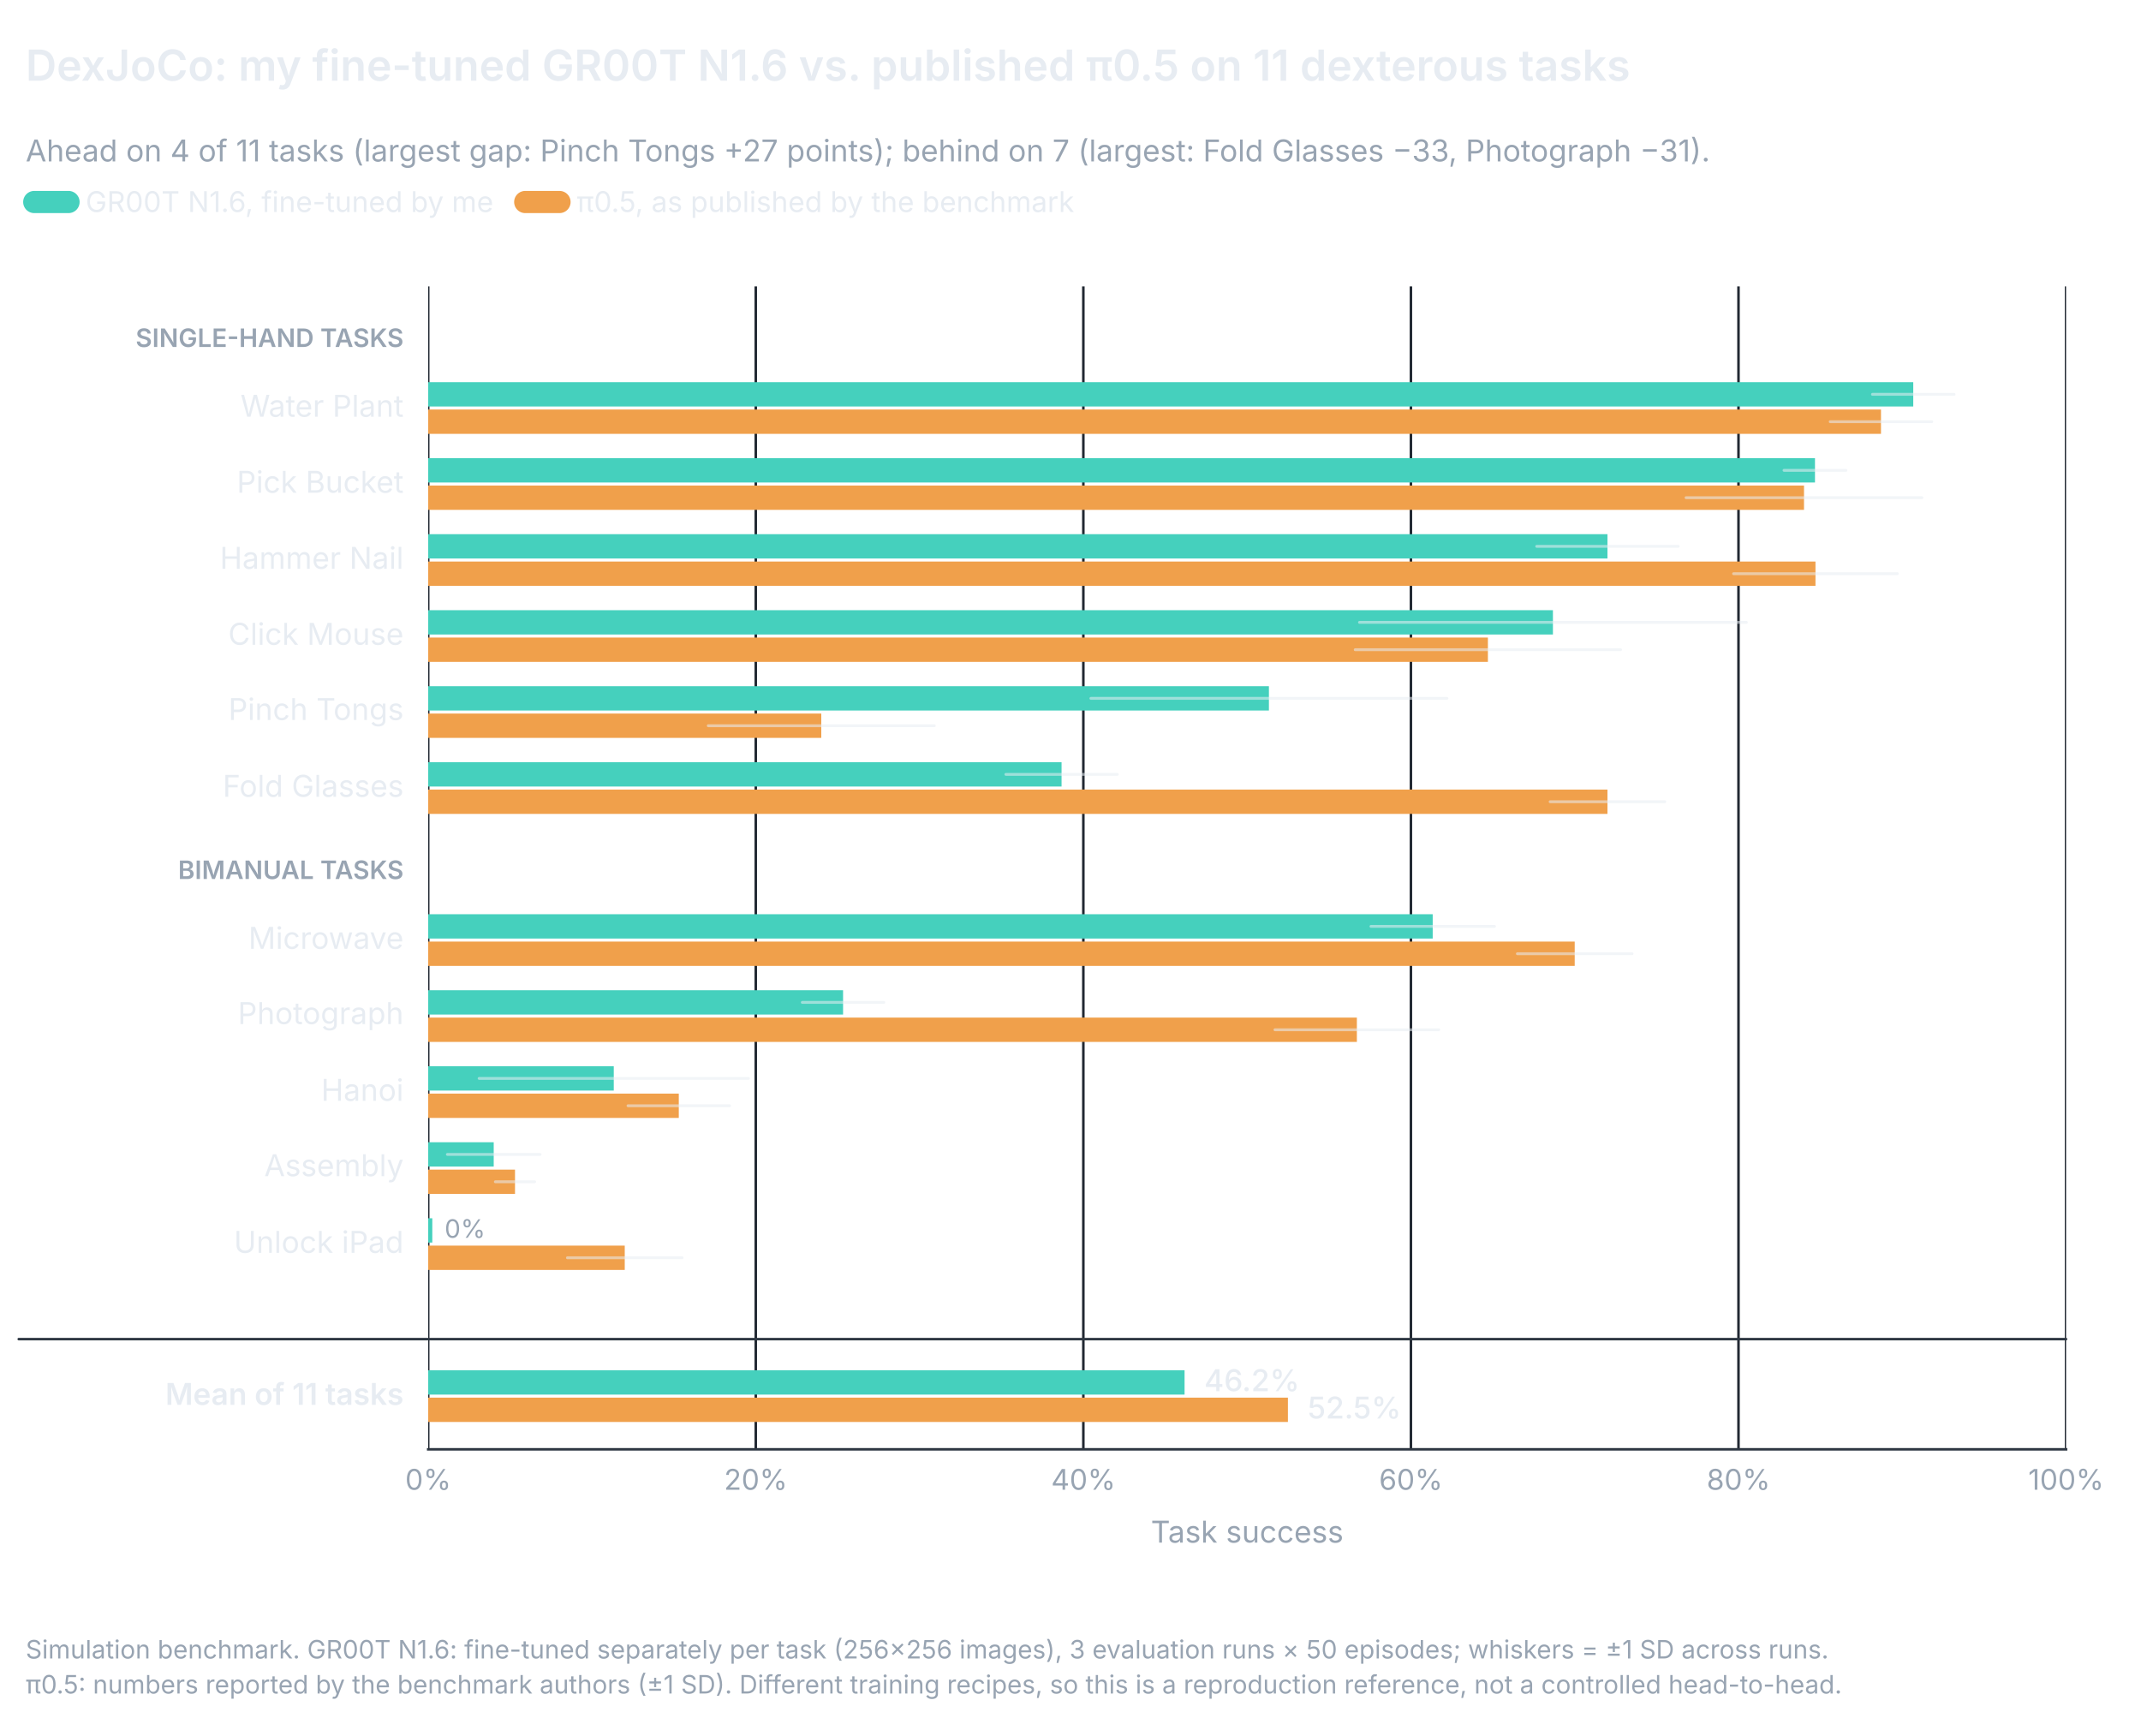
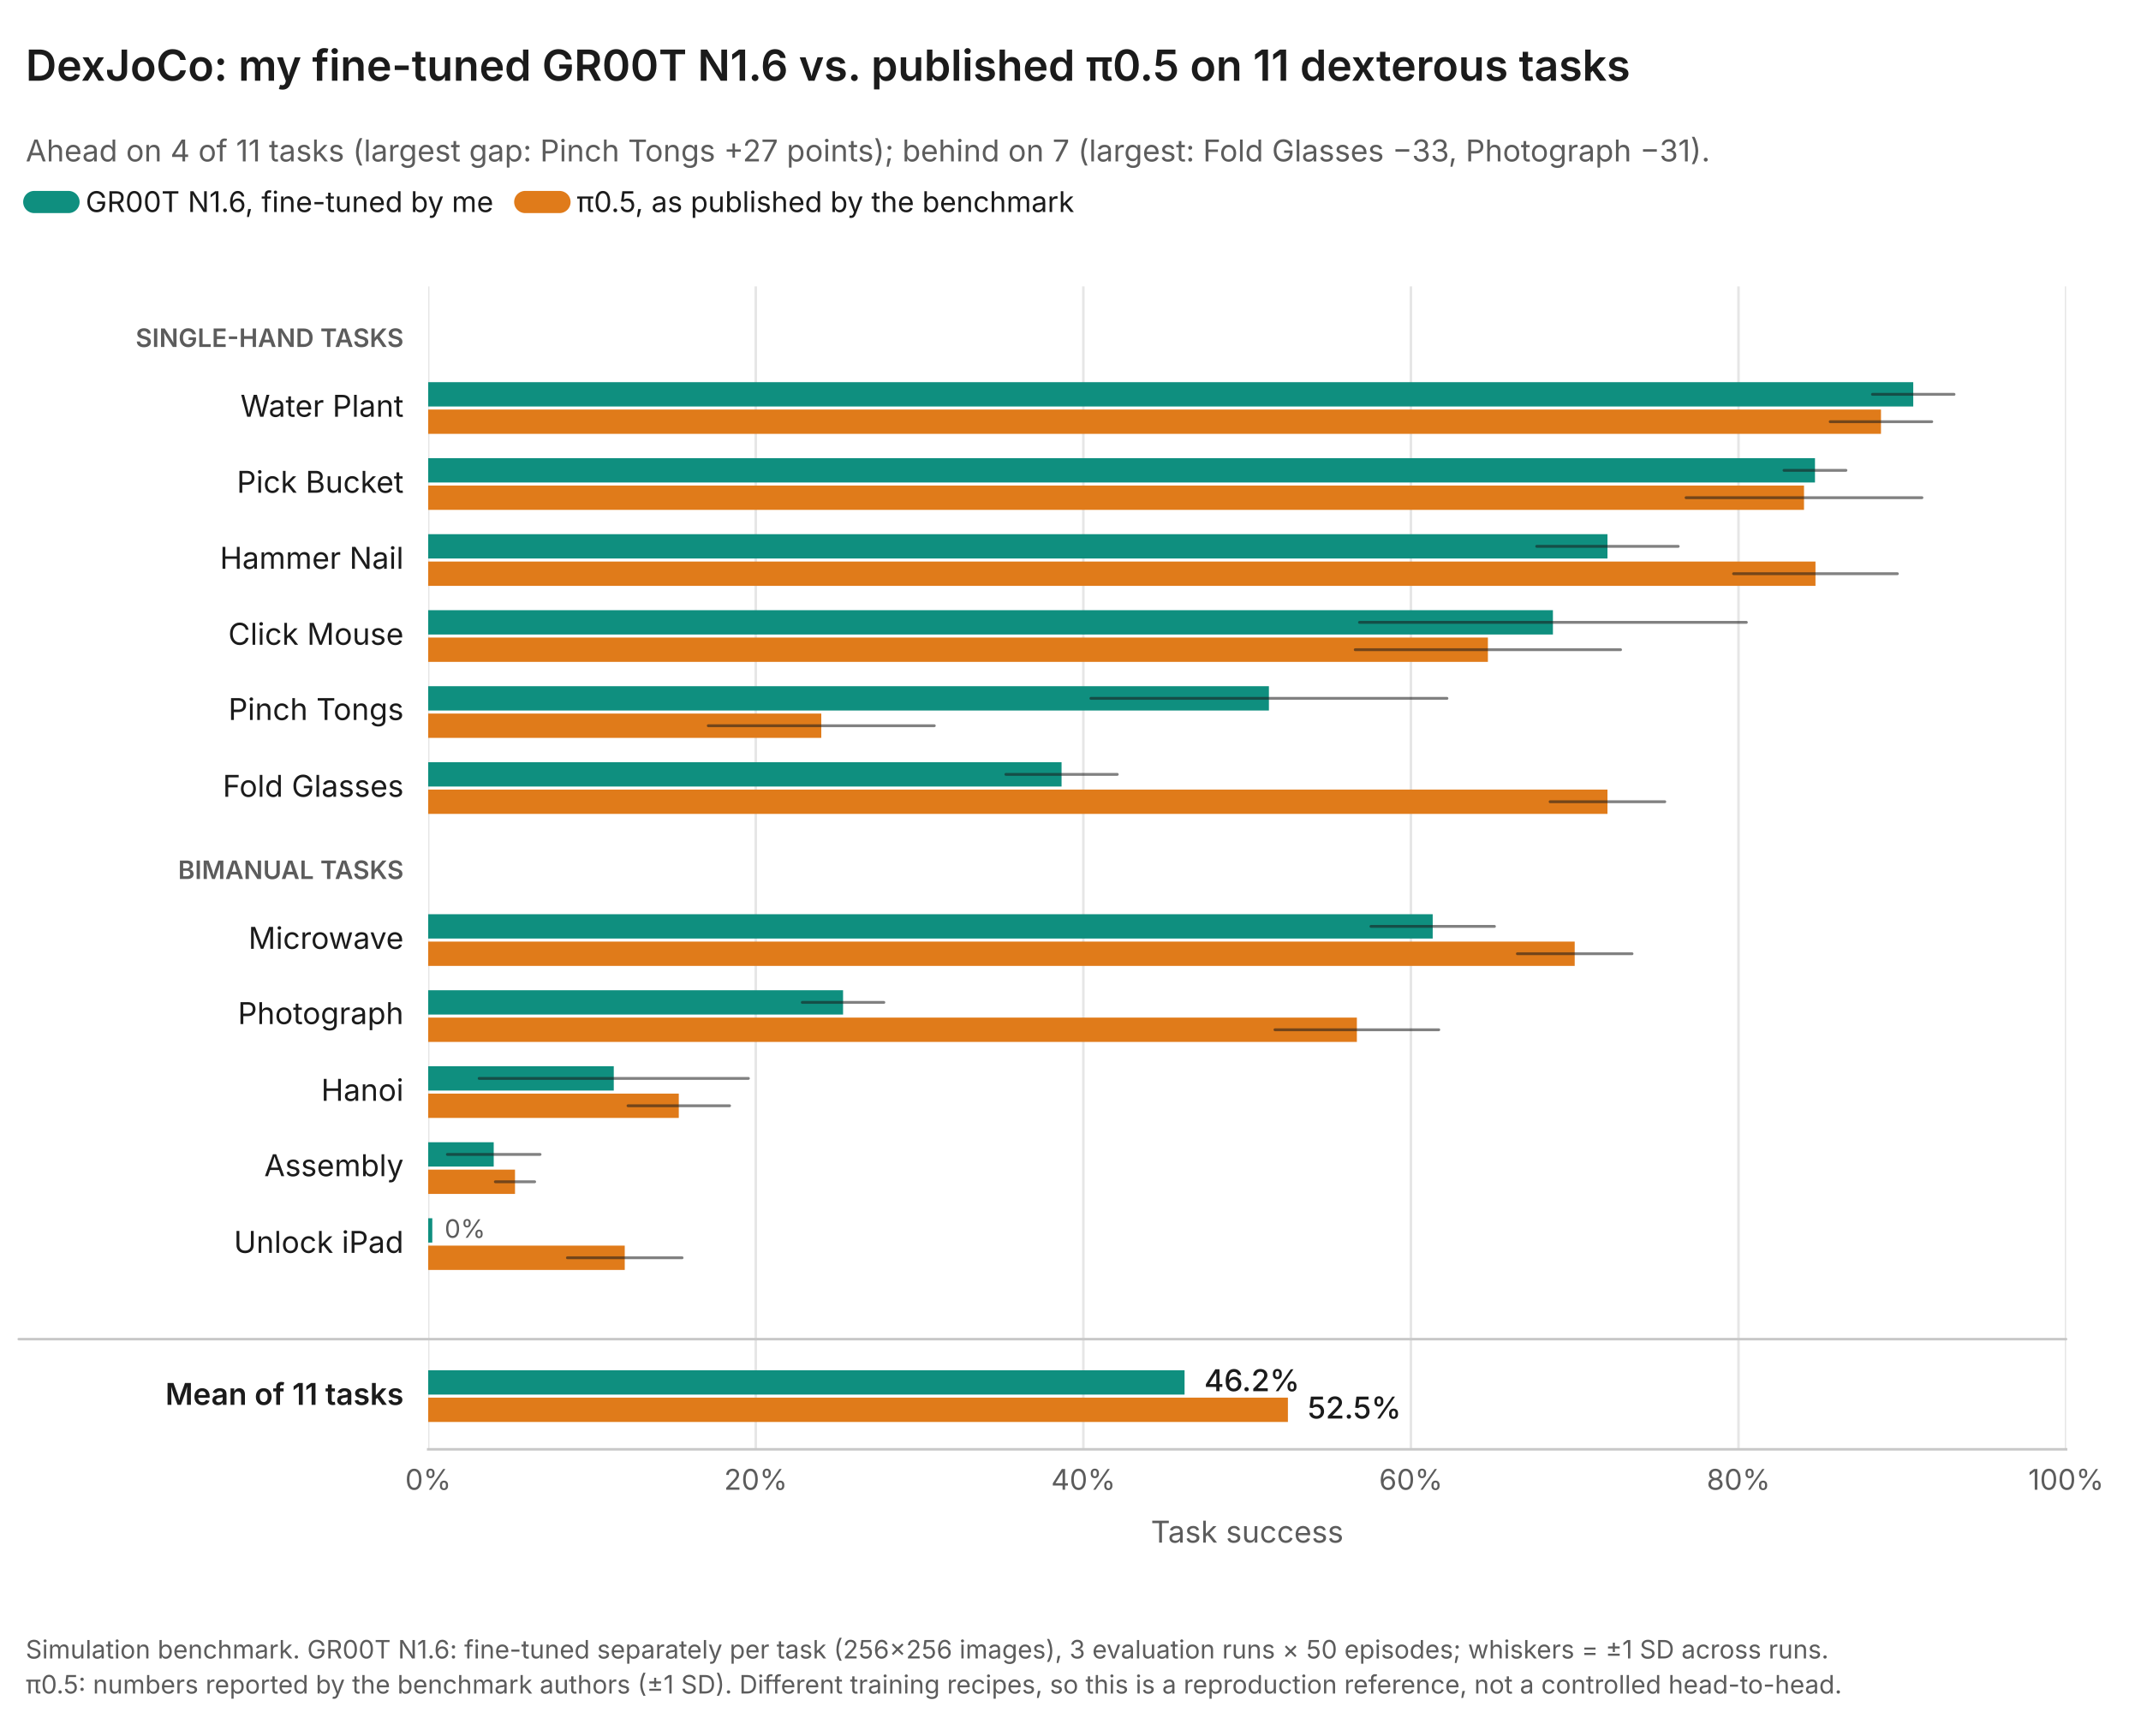
<svg xmlns="http://www.w3.org/2000/svg" width="675pt" height="547.2pt" viewBox="0 0 675 547.2" version="1.1">
  <defs>
    <style type="text/css">*{stroke-linejoin: round; stroke-linecap: butt}</style>
  </defs>
  <g id="figure_1">
    <g id="patch_1">
      <path d="M 0 547.2  L 675 547.2  L 675 0  L 0 0  L 0 547.2  z " style="fill: none" />
    </g>
    <g id="axes_1">
      <g id="patch_2">
        <path d="M 135 456.912  L 651.375 456.912  L 651.375 90.288  L 135 90.288  L 135 456.912  z " style="fill: none" />
      </g>
      <g id="matplotlib.axis_1">
        <g id="xtick_1">
          <g id="line2d_1">
-             <path d="M 135 456.912  L 135 90.288  " clip-path="url(#pf6ec0c2667)" style="fill: none; stroke: #212832; stroke-width: 0.8; stroke-linecap: round" />
+             <path d="M 135 456.912  L 135 90.288  " clip-path="url(#pf6ec0c2667)" style="fill: none; stroke: #e6e6e6; stroke-width: 0.8; stroke-linecap: round" />
          </g>
          <g id="line2d_2" />
          <g id="text_1">
-             <text style="font-size: 9px; font-family: Inter, 'Helvetica Neue', Helvetica, Arial, sans-serif; text-anchor: middle; fill: #98a4b2" x="135" y="469.662" transform="rotate(-0 135 469.662)">0%</text>
+             <text style="font-size: 9px; font-family: Inter, 'Helvetica Neue', Helvetica, Arial, sans-serif; text-anchor: middle; fill: #5c5c5c" x="135" y="469.662" transform="rotate(-0 135 469.662)">0%</text>
          </g>
        </g>
        <g id="xtick_2">
          <g id="line2d_3">
-             <path d="M 238.275 456.912  L 238.275 90.288  " clip-path="url(#pf6ec0c2667)" style="fill: none; stroke: #212832; stroke-width: 0.8; stroke-linecap: round" />
+             <path d="M 238.275 456.912  L 238.275 90.288  " clip-path="url(#pf6ec0c2667)" style="fill: none; stroke: #e6e6e6; stroke-width: 0.8; stroke-linecap: round" />
          </g>
          <g id="line2d_4" />
          <g id="text_2">
-             <text style="font-size: 9px; font-family: Inter, 'Helvetica Neue', Helvetica, Arial, sans-serif; text-anchor: middle; fill: #98a4b2" x="238.275" y="469.662" transform="rotate(-0 238.275 469.662)">20%</text>
+             <text style="font-size: 9px; font-family: Inter, 'Helvetica Neue', Helvetica, Arial, sans-serif; text-anchor: middle; fill: #5c5c5c" x="238.275" y="469.662" transform="rotate(-0 238.275 469.662)">20%</text>
          </g>
        </g>
        <g id="xtick_3">
          <g id="line2d_5">
-             <path d="M 341.55 456.912  L 341.55 90.288  " clip-path="url(#pf6ec0c2667)" style="fill: none; stroke: #212832; stroke-width: 0.8; stroke-linecap: round" />
+             <path d="M 341.55 456.912  L 341.55 90.288  " clip-path="url(#pf6ec0c2667)" style="fill: none; stroke: #e6e6e6; stroke-width: 0.8; stroke-linecap: round" />
          </g>
          <g id="line2d_6" />
          <g id="text_3">
-             <text style="font-size: 9px; font-family: Inter, 'Helvetica Neue', Helvetica, Arial, sans-serif; text-anchor: middle; fill: #98a4b2" x="341.55" y="469.662" transform="rotate(-0 341.55 469.662)">40%</text>
+             <text style="font-size: 9px; font-family: Inter, 'Helvetica Neue', Helvetica, Arial, sans-serif; text-anchor: middle; fill: #5c5c5c" x="341.55" y="469.662" transform="rotate(-0 341.55 469.662)">40%</text>
          </g>
        </g>
        <g id="xtick_4">
          <g id="line2d_7">
-             <path d="M 444.825 456.912  L 444.825 90.288  " clip-path="url(#pf6ec0c2667)" style="fill: none; stroke: #212832; stroke-width: 0.8; stroke-linecap: round" />
+             <path d="M 444.825 456.912  L 444.825 90.288  " clip-path="url(#pf6ec0c2667)" style="fill: none; stroke: #e6e6e6; stroke-width: 0.8; stroke-linecap: round" />
          </g>
          <g id="line2d_8" />
          <g id="text_4">
-             <text style="font-size: 9px; font-family: Inter, 'Helvetica Neue', Helvetica, Arial, sans-serif; text-anchor: middle; fill: #98a4b2" x="444.825" y="469.662" transform="rotate(-0 444.825 469.662)">60%</text>
+             <text style="font-size: 9px; font-family: Inter, 'Helvetica Neue', Helvetica, Arial, sans-serif; text-anchor: middle; fill: #5c5c5c" x="444.825" y="469.662" transform="rotate(-0 444.825 469.662)">60%</text>
          </g>
        </g>
        <g id="xtick_5">
          <g id="line2d_9">
-             <path d="M 548.1 456.912  L 548.1 90.288  " clip-path="url(#pf6ec0c2667)" style="fill: none; stroke: #212832; stroke-width: 0.8; stroke-linecap: round" />
+             <path d="M 548.1 456.912  L 548.1 90.288  " clip-path="url(#pf6ec0c2667)" style="fill: none; stroke: #e6e6e6; stroke-width: 0.8; stroke-linecap: round" />
          </g>
          <g id="line2d_10" />
          <g id="text_5">
-             <text style="font-size: 9px; font-family: Inter, 'Helvetica Neue', Helvetica, Arial, sans-serif; text-anchor: middle; fill: #98a4b2" x="548.1" y="469.662" transform="rotate(-0 548.1 469.662)">80%</text>
+             <text style="font-size: 9px; font-family: Inter, 'Helvetica Neue', Helvetica, Arial, sans-serif; text-anchor: middle; fill: #5c5c5c" x="548.1" y="469.662" transform="rotate(-0 548.1 469.662)">80%</text>
          </g>
        </g>
        <g id="xtick_6">
          <g id="line2d_11">
-             <path d="M 651.375 456.912  L 651.375 90.288  " clip-path="url(#pf6ec0c2667)" style="fill: none; stroke: #212832; stroke-width: 0.8; stroke-linecap: round" />
+             <path d="M 651.375 456.912  L 651.375 90.288  " clip-path="url(#pf6ec0c2667)" style="fill: none; stroke: #e6e6e6; stroke-width: 0.8; stroke-linecap: round" />
          </g>
          <g id="line2d_12" />
          <g id="text_6">
-             <text style="font-size: 9px; font-family: Inter, 'Helvetica Neue', Helvetica, Arial, sans-serif; text-anchor: middle; fill: #98a4b2" x="651.375" y="469.662" transform="rotate(-0 651.375 469.662)">100%</text>
+             <text style="font-size: 9px; font-family: Inter, 'Helvetica Neue', Helvetica, Arial, sans-serif; text-anchor: middle; fill: #5c5c5c" x="651.375" y="469.662" transform="rotate(-0 651.375 469.662)">100%</text>
          </g>
        </g>
        <g id="text_7">
-           <text style="font-size: 9.5px; font-family: Inter, 'Helvetica Neue', Helvetica, Arial, sans-serif; text-anchor: middle; fill: #98a4b2" x="393.188" y="486.316" transform="rotate(-0 393.1875 486.3163)">Task success</text>
+           <text style="font-size: 9.5px; font-family: Inter, 'Helvetica Neue', Helvetica, Arial, sans-serif; text-anchor: middle; fill: #5c5c5c" x="393.188" y="486.316" transform="rotate(-0 393.1875 486.3163)">Task success</text>
        </g>
      </g>
      <g id="matplotlib.axis_2" />
      <g id="line2d_13">
-         <path d="M 5.906 422.167  L 651.375 422.167  " style="fill: none; stroke: #2e3742; stroke-width: 0.8; stroke-linecap: round" />
+         <path d="M 5.906 422.167  L 651.375 422.167  " style="fill: none; stroke: #c8c8c8; stroke-width: 0.8; stroke-linecap: round" />
      </g>
      <g id="patch_3">
-         <path d="M 135 456.912  L 651.375 456.912  " style="fill: none; stroke: #2e3742; stroke-width: 0.8; stroke-linejoin: miter; stroke-linecap: square" />
+         <path d="M 135 456.912  L 651.375 456.912  " style="fill: none; stroke: #c8c8c8; stroke-width: 0.8; stroke-linejoin: miter; stroke-linecap: square" />
      </g>
      <g id="text_8">
-         <text style="font-weight: 600; font-size: 8px; font-family: Inter, 'Helvetica Neue', Helvetica, Arial, sans-serif; text-anchor: end; fill: #98a4b2" x="127.254" y="109.382" transform="rotate(-0 127.2544 109.382)">SINGLE-HAND TASKS</text>
+         <text style="font-weight: 600; font-size: 8px; font-family: Inter, 'Helvetica Neue', Helvetica, Arial, sans-serif; text-anchor: end; fill: #5c5c5c" x="127.254" y="109.382" transform="rotate(-0 127.2544 109.382)">SINGLE-HAND TASKS</text>
      </g>
      <g id="patch_4">
-         <path d="M 135 128.149  L 603.197 128.149  L 603.197 120.481  L 135 120.481  z " clip-path="url(#pf6ec0c2667)" style="fill: #45d0bd" />
+         <path d="M 135 128.149  L 603.197 128.149  L 603.197 120.481  L 135 120.481  z " clip-path="url(#pf6ec0c2667)" style="fill: #0f8f7f" />
      </g>
      <g id="patch_5">
-         <path d="M 135 136.775  L 593.025 136.775  L 593.025 129.107  L 135 129.107  z " clip-path="url(#pf6ec0c2667)" style="fill: #f0a04b" />
+         <path d="M 135 136.775  L 593.025 136.775  L 593.025 129.107  L 135 129.107  z " clip-path="url(#pf6ec0c2667)" style="fill: #e07b1a" />
      </g>
      <g id="text_9">
-         <text style="font-size: 9.5px; font-family: Inter, 'Helvetica Neue', Helvetica, Arial, sans-serif; text-anchor: end; fill: #e7ecf2" x="127.254" y="131.383" transform="rotate(-0 127.2544 131.3831)">Water Plant</text>
+         <text style="font-size: 9.5px; font-family: Inter, 'Helvetica Neue', Helvetica, Arial, sans-serif; text-anchor: end; fill: #1b1b1b" x="127.254" y="131.383" transform="rotate(-0 127.2544 131.3831)">Water Plant</text>
      </g>
      <g id="patch_6">
-         <path d="M 135 152.111  L 572.215 152.111  L 572.215 144.443  L 135 144.443  z " clip-path="url(#pf6ec0c2667)" style="fill: #45d0bd" />
+         <path d="M 135 152.111  L 572.215 152.111  L 572.215 144.443  L 135 144.443  z " clip-path="url(#pf6ec0c2667)" style="fill: #0f8f7f" />
      </g>
      <g id="patch_7">
-         <path d="M 135 160.737  L 568.755 160.737  L 568.755 153.069  L 135 153.069  z " clip-path="url(#pf6ec0c2667)" style="fill: #f0a04b" />
+         <path d="M 135 160.737  L 568.755 160.737  L 568.755 153.069  L 135 153.069  z " clip-path="url(#pf6ec0c2667)" style="fill: #e07b1a" />
      </g>
      <g id="text_10">
-         <text style="font-size: 9.5px; font-family: Inter, 'Helvetica Neue', Helvetica, Arial, sans-serif; text-anchor: end; fill: #e7ecf2" x="127.254" y="155.345" transform="rotate(-0 127.2544 155.3455)">Pick Bucket</text>
+         <text style="font-size: 9.5px; font-family: Inter, 'Helvetica Neue', Helvetica, Arial, sans-serif; text-anchor: end; fill: #1b1b1b" x="127.254" y="155.345" transform="rotate(-0 127.2544 155.3455)">Pick Bucket</text>
      </g>
      <g id="patch_8">
-         <path d="M 135 176.073  L 506.79 176.073  L 506.79 168.405  L 135 168.405  z " clip-path="url(#pf6ec0c2667)" style="fill: #45d0bd" />
+         <path d="M 135 176.073  L 506.79 176.073  L 506.79 168.405  L 135 168.405  z " clip-path="url(#pf6ec0c2667)" style="fill: #0f8f7f" />
      </g>
      <g id="patch_9">
-         <path d="M 135 184.7  L 572.37 184.7  L 572.37 177.032  L 135 177.032  z " clip-path="url(#pf6ec0c2667)" style="fill: #f0a04b" />
+         <path d="M 135 184.7  L 572.37 184.7  L 572.37 177.032  L 135 177.032  z " clip-path="url(#pf6ec0c2667)" style="fill: #e07b1a" />
      </g>
      <g id="text_11">
-         <text style="font-size: 9.5px; font-family: Inter, 'Helvetica Neue', Helvetica, Arial, sans-serif; text-anchor: end; fill: #e7ecf2" x="127.254" y="179.308" transform="rotate(-0 127.2544 179.3078)">Hammer Nail</text>
+         <text style="font-size: 9.5px; font-family: Inter, 'Helvetica Neue', Helvetica, Arial, sans-serif; text-anchor: end; fill: #1b1b1b" x="127.254" y="179.308" transform="rotate(-0 127.2544 179.3078)">Hammer Nail</text>
      </g>
      <g id="patch_10">
-         <path d="M 135 200.036  L 489.595 200.036  L 489.595 192.368  L 135 192.368  z " clip-path="url(#pf6ec0c2667)" style="fill: #45d0bd" />
+         <path d="M 135 200.036  L 489.595 200.036  L 489.595 192.368  L 135 192.368  z " clip-path="url(#pf6ec0c2667)" style="fill: #0f8f7f" />
      </g>
      <g id="patch_11">
-         <path d="M 135 208.662  L 469.095 208.662  L 469.095 200.994  L 135 200.994  z " clip-path="url(#pf6ec0c2667)" style="fill: #f0a04b" />
+         <path d="M 135 208.662  L 469.095 208.662  L 469.095 200.994  L 135 200.994  z " clip-path="url(#pf6ec0c2667)" style="fill: #e07b1a" />
      </g>
      <g id="text_12">
-         <text style="font-size: 9.5px; font-family: Inter, 'Helvetica Neue', Helvetica, Arial, sans-serif; text-anchor: end; fill: #e7ecf2" x="127.254" y="203.27" transform="rotate(-0 127.2544 203.2702)">Click Mouse</text>
+         <text style="font-size: 9.5px; font-family: Inter, 'Helvetica Neue', Helvetica, Arial, sans-serif; text-anchor: end; fill: #1b1b1b" x="127.254" y="203.27" transform="rotate(-0 127.2544 203.2702)">Click Mouse</text>
      </g>
      <g id="patch_12">
-         <path d="M 135 223.998  L 400.055 223.998  L 400.055 216.33  L 135 216.33  z " clip-path="url(#pf6ec0c2667)" style="fill: #45d0bd" />
+         <path d="M 135 223.998  L 400.055 223.998  L 400.055 216.33  L 135 216.33  z " clip-path="url(#pf6ec0c2667)" style="fill: #0f8f7f" />
      </g>
      <g id="patch_13">
-         <path d="M 135 232.624  L 258.93 232.624  L 258.93 224.956  L 135 224.956  z " clip-path="url(#pf6ec0c2667)" style="fill: #f0a04b" />
+         <path d="M 135 232.624  L 258.93 232.624  L 258.93 224.956  L 135 224.956  z " clip-path="url(#pf6ec0c2667)" style="fill: #e07b1a" />
      </g>
      <g id="text_13">
-         <text style="font-size: 9.5px; font-family: Inter, 'Helvetica Neue', Helvetica, Arial, sans-serif; text-anchor: end; fill: #e7ecf2" x="127.254" y="226.989" transform="rotate(-0 127.2544 226.9887)">Pinch Tongs</text>
+         <text style="font-size: 9.5px; font-family: Inter, 'Helvetica Neue', Helvetica, Arial, sans-serif; text-anchor: end; fill: #1b1b1b" x="127.254" y="226.989" transform="rotate(-0 127.2544 226.9887)">Pinch Tongs</text>
      </g>
      <g id="patch_14">
-         <path d="M 135 247.96  L 334.682 247.96  L 334.682 240.292  L 135 240.292  z " clip-path="url(#pf6ec0c2667)" style="fill: #45d0bd" />
+         <path d="M 135 247.96  L 334.682 247.96  L 334.682 240.292  L 135 240.292  z " clip-path="url(#pf6ec0c2667)" style="fill: #0f8f7f" />
      </g>
      <g id="patch_15">
-         <path d="M 135 256.587  L 506.79 256.587  L 506.79 248.919  L 135 248.919  z " clip-path="url(#pf6ec0c2667)" style="fill: #f0a04b" />
+         <path d="M 135 256.587  L 506.79 256.587  L 506.79 248.919  L 135 248.919  z " clip-path="url(#pf6ec0c2667)" style="fill: #e07b1a" />
      </g>
      <g id="text_14">
-         <text style="font-size: 9.5px; font-family: Inter, 'Helvetica Neue', Helvetica, Arial, sans-serif; text-anchor: end; fill: #e7ecf2" x="127.254" y="251.195" transform="rotate(-0 127.2544 251.1949)">Fold Glasses</text>
+         <text style="font-size: 9.5px; font-family: Inter, 'Helvetica Neue', Helvetica, Arial, sans-serif; text-anchor: end; fill: #1b1b1b" x="127.254" y="251.195" transform="rotate(-0 127.2544 251.1949)">Fold Glasses</text>
      </g>
      <g id="text_15">
-         <text style="font-weight: 600; font-size: 8px; font-family: Inter, 'Helvetica Neue', Helvetica, Arial, sans-serif; text-anchor: end; fill: #98a4b2" x="127.254" y="277.118" transform="rotate(-0 127.2544 277.1184)">BIMANUAL TASKS</text>
+         <text style="font-weight: 600; font-size: 8px; font-family: Inter, 'Helvetica Neue', Helvetica, Arial, sans-serif; text-anchor: end; fill: #5c5c5c" x="127.254" y="277.118" transform="rotate(-0 127.2544 277.1184)">BIMANUAL TASKS</text>
      </g>
      <g id="patch_16">
-         <path d="M 135 295.885  L 451.693 295.885  L 451.693 288.217  L 135 288.217  z " clip-path="url(#pf6ec0c2667)" style="fill: #45d0bd" />
+         <path d="M 135 295.885  L 451.693 295.885  L 451.693 288.217  L 135 288.217  z " clip-path="url(#pf6ec0c2667)" style="fill: #0f8f7f" />
      </g>
      <g id="patch_17">
-         <path d="M 135 304.511  L 496.462 304.511  L 496.462 296.843  L 135 296.843  z " clip-path="url(#pf6ec0c2667)" style="fill: #f0a04b" />
+         <path d="M 135 304.511  L 496.462 304.511  L 496.462 296.843  L 135 296.843  z " clip-path="url(#pf6ec0c2667)" style="fill: #e07b1a" />
      </g>
      <g id="text_16">
-         <text style="font-size: 9.5px; font-family: Inter, 'Helvetica Neue', Helvetica, Arial, sans-serif; text-anchor: end; fill: #e7ecf2" x="127.254" y="299.12" transform="rotate(-0 127.2544 299.1196)">Microwave</text>
+         <text style="font-size: 9.5px; font-family: Inter, 'Helvetica Neue', Helvetica, Arial, sans-serif; text-anchor: end; fill: #1b1b1b" x="127.254" y="299.12" transform="rotate(-0 127.2544 299.1196)">Microwave</text>
      </g>
      <g id="patch_18">
-         <path d="M 135 319.847  L 265.798 319.847  L 265.798 312.179  L 135 312.179  z " clip-path="url(#pf6ec0c2667)" style="fill: #45d0bd" />
+         <path d="M 135 319.847  L 265.798 319.847  L 265.798 312.179  L 135 312.179  z " clip-path="url(#pf6ec0c2667)" style="fill: #0f8f7f" />
      </g>
      <g id="patch_19">
-         <path d="M 135 328.474  L 427.785 328.474  L 427.785 320.806  L 135 320.806  z " clip-path="url(#pf6ec0c2667)" style="fill: #f0a04b" />
+         <path d="M 135 328.474  L 427.785 328.474  L 427.785 320.806  L 135 320.806  z " clip-path="url(#pf6ec0c2667)" style="fill: #e07b1a" />
      </g>
      <g id="text_17">
-         <text style="font-size: 9.5px; font-family: Inter, 'Helvetica Neue', Helvetica, Arial, sans-serif; text-anchor: end; fill: #e7ecf2" x="127.254" y="322.838" transform="rotate(-0 127.2544 322.8382)">Photograph</text>
+         <text style="font-size: 9.5px; font-family: Inter, 'Helvetica Neue', Helvetica, Arial, sans-serif; text-anchor: end; fill: #1b1b1b" x="127.254" y="322.838" transform="rotate(-0 127.2544 322.8382)">Photograph</text>
      </g>
      <g id="patch_20">
-         <path d="M 135 343.81  L 193.505 343.81  L 193.505 336.142  L 135 336.142  z " clip-path="url(#pf6ec0c2667)" style="fill: #45d0bd" />
+         <path d="M 135 343.81  L 193.505 343.81  L 193.505 336.142  L 135 336.142  z " clip-path="url(#pf6ec0c2667)" style="fill: #0f8f7f" />
      </g>
      <g id="patch_21">
-         <path d="M 135 352.436  L 214.005 352.436  L 214.005 344.768  L 135 344.768  z " clip-path="url(#pf6ec0c2667)" style="fill: #f0a04b" />
+         <path d="M 135 352.436  L 214.005 352.436  L 214.005 344.768  L 135 344.768  z " clip-path="url(#pf6ec0c2667)" style="fill: #e07b1a" />
      </g>
      <g id="text_18">
-         <text style="font-size: 9.5px; font-family: Inter, 'Helvetica Neue', Helvetica, Arial, sans-serif; text-anchor: end; fill: #e7ecf2" x="127.254" y="347.044" transform="rotate(-0 127.2544 347.0443)">Hanoi</text>
+         <text style="font-size: 9.5px; font-family: Inter, 'Helvetica Neue', Helvetica, Arial, sans-serif; text-anchor: end; fill: #1b1b1b" x="127.254" y="347.044" transform="rotate(-0 127.2544 347.0443)">Hanoi</text>
      </g>
      <g id="patch_22">
-         <path d="M 135 367.772  L 155.655 367.772  L 155.655 360.104  L 135 360.104  z " clip-path="url(#pf6ec0c2667)" style="fill: #45d0bd" />
+         <path d="M 135 367.772  L 155.655 367.772  L 155.655 360.104  L 135 360.104  z " clip-path="url(#pf6ec0c2667)" style="fill: #0f8f7f" />
      </g>
      <g id="patch_23">
-         <path d="M 135 376.398  L 162.368 376.398  L 162.368 368.731  L 135 368.731  z " clip-path="url(#pf6ec0c2667)" style="fill: #f0a04b" />
+         <path d="M 135 376.398  L 162.368 376.398  L 162.368 368.731  L 135 368.731  z " clip-path="url(#pf6ec0c2667)" style="fill: #e07b1a" />
      </g>
      <g id="text_19">
-         <text style="font-size: 9.5px; font-family: Inter, 'Helvetica Neue', Helvetica, Arial, sans-serif; text-anchor: end; fill: #e7ecf2" x="127.254" y="370.796" transform="rotate(-0 127.2544 370.7955)">Assembly</text>
+         <text style="font-size: 9.5px; font-family: Inter, 'Helvetica Neue', Helvetica, Arial, sans-serif; text-anchor: end; fill: #1b1b1b" x="127.254" y="370.796" transform="rotate(-0 127.2544 370.7955)">Assembly</text>
      </g>
      <g id="patch_24">
-         <path d="M 135 391.734  L 136.291 391.734  L 136.291 384.066  L 135 384.066  z " clip-path="url(#pf6ec0c2667)" style="fill: #45d0bd" />
+         <path d="M 135 391.734  L 136.291 391.734  L 136.291 384.066  L 135 384.066  z " clip-path="url(#pf6ec0c2667)" style="fill: #0f8f7f" />
      </g>
      <g id="text_20">
-         <text style="font-size: 8px; font-family: Inter, 'Helvetica Neue', Helvetica, Arial, sans-serif; text-anchor: start; fill: #98a4b2" x="140.164" y="390.221" transform="rotate(-0 140.1637 390.2207)">0%</text>
+         <text style="font-size: 8px; font-family: Inter, 'Helvetica Neue', Helvetica, Arial, sans-serif; text-anchor: start; fill: #5c5c5c" x="140.164" y="390.221" transform="rotate(-0 140.1637 390.2207)">0%</text>
      </g>
      <g id="patch_25">
-         <path d="M 135 400.361  L 196.965 400.361  L 196.965 392.693  L 135 392.693  z " clip-path="url(#pf6ec0c2667)" style="fill: #f0a04b" />
+         <path d="M 135 400.361  L 196.965 400.361  L 196.965 392.693  L 135 392.693  z " clip-path="url(#pf6ec0c2667)" style="fill: #e07b1a" />
      </g>
      <g id="text_21">
-         <text style="font-size: 9.5px; font-family: Inter, 'Helvetica Neue', Helvetica, Arial, sans-serif; text-anchor: end; fill: #e7ecf2" x="127.254" y="394.969" transform="rotate(-0 127.2544 394.969)">Unlock iPad</text>
+         <text style="font-size: 9.5px; font-family: Inter, 'Helvetica Neue', Helvetica, Arial, sans-serif; text-anchor: end; fill: #1b1b1b" x="127.254" y="394.969" transform="rotate(-0 127.2544 394.969)">Unlock iPad</text>
      </g>
      <g id="patch_26">
-         <path d="M 135 439.659  L 373.462 439.659  L 373.462 431.991  L 135 431.991  z " clip-path="url(#pf6ec0c2667)" style="fill: #45d0bd" />
+         <path d="M 135 439.659  L 373.462 439.659  L 373.462 431.991  L 135 431.991  z " clip-path="url(#pf6ec0c2667)" style="fill: #0f8f7f" />
      </g>
      <g id="text_22">
-         <text style="font-weight: 500; font-size: 9.5px; font-family: Inter, 'Helvetica Neue', Helvetica, Arial, sans-serif; text-anchor: start; fill: #e7ecf2" x="379.658" y="438.581" transform="rotate(-0 379.6585 438.5805)">46.2%</text>
+         <text style="font-weight: 500; font-size: 9.5px; font-family: Inter, 'Helvetica Neue', Helvetica, Arial, sans-serif; text-anchor: start; fill: #1b1b1b" x="379.658" y="438.581" transform="rotate(-0 379.6585 438.5805)">46.2%</text>
      </g>
      <g id="patch_27">
-         <path d="M 135 448.286  L 406.045 448.286  L 406.045 440.618  L 135 440.618  z " clip-path="url(#pf6ec0c2667)" style="fill: #f0a04b" />
+         <path d="M 135 448.286  L 406.045 448.286  L 406.045 440.618  L 135 440.618  z " clip-path="url(#pf6ec0c2667)" style="fill: #e07b1a" />
      </g>
      <g id="text_23">
-         <text style="font-weight: 500; font-size: 9.5px; font-family: Inter, 'Helvetica Neue', Helvetica, Arial, sans-serif; text-anchor: start; fill: #e7ecf2" x="412.242" y="447.207" transform="rotate(-0 412.2417 447.2069)">52.5%</text>
+         <text style="font-weight: 500; font-size: 9.5px; font-family: Inter, 'Helvetica Neue', Helvetica, Arial, sans-serif; text-anchor: start; fill: #1b1b1b" x="412.242" y="447.207" transform="rotate(-0 412.2417 447.2069)">52.5%</text>
      </g>
      <g id="text_24">
-         <text style="font-weight: 600; font-size: 9.5px; font-family: Inter, 'Helvetica Neue', Helvetica, Arial, sans-serif; text-anchor: end; fill: #e7ecf2" x="127.254" y="442.894" transform="rotate(-0 127.2544 442.8937)">Mean of 11 tasks</text>
+         <text style="font-weight: 600; font-size: 9.5px; font-family: Inter, 'Helvetica Neue', Helvetica, Arial, sans-serif; text-anchor: end; fill: #1b1b1b" x="127.254" y="442.894" transform="rotate(-0 127.2544 442.8937)">Mean of 11 tasks</text>
      </g>
      <g id="line2d_14">
-         <path d="M 590.339 124.315  L 616.055 124.315  " clip-path="url(#pf6ec0c2667)" style="fill: none; stroke: #e7ecf2; stroke-opacity: 0.55; stroke-width: 0.9; stroke-linecap: round" />
+         <path d="M 590.339 124.315  L 616.055 124.315  " clip-path="url(#pf6ec0c2667)" style="fill: none; stroke: #1b1b1b; stroke-opacity: 0.55; stroke-width: 0.9; stroke-linecap: round" />
      </g>
      <g id="line2d_15">
-         <path d="M 577.017 132.941  L 609.032 132.941  " clip-path="url(#pf6ec0c2667)" style="fill: none; stroke: #e7ecf2; stroke-opacity: 0.55; stroke-width: 0.9; stroke-linecap: round" />
+         <path d="M 577.017 132.941  L 609.032 132.941  " clip-path="url(#pf6ec0c2667)" style="fill: none; stroke: #1b1b1b; stroke-opacity: 0.55; stroke-width: 0.9; stroke-linecap: round" />
      </g>
      <g id="line2d_16">
-         <path d="M 562.455 148.277  L 581.974 148.277  " clip-path="url(#pf6ec0c2667)" style="fill: none; stroke: #e7ecf2; stroke-opacity: 0.55; stroke-width: 0.9; stroke-linecap: round" />
+         <path d="M 562.455 148.277  L 581.974 148.277  " clip-path="url(#pf6ec0c2667)" style="fill: none; stroke: #1b1b1b; stroke-opacity: 0.55; stroke-width: 0.9; stroke-linecap: round" />
      </g>
      <g id="line2d_17">
-         <path d="M 531.576 156.903  L 605.934 156.903  " clip-path="url(#pf6ec0c2667)" style="fill: none; stroke: #e7ecf2; stroke-opacity: 0.55; stroke-width: 0.9; stroke-linecap: round" />
+         <path d="M 531.576 156.903  L 605.934 156.903  " clip-path="url(#pf6ec0c2667)" style="fill: none; stroke: #1b1b1b; stroke-opacity: 0.55; stroke-width: 0.9; stroke-linecap: round" />
      </g>
      <g id="line2d_18">
-         <path d="M 484.483 172.239  L 529.097 172.239  " clip-path="url(#pf6ec0c2667)" style="fill: none; stroke: #e7ecf2; stroke-opacity: 0.55; stroke-width: 0.9; stroke-linecap: round" />
+         <path d="M 484.483 172.239  L 529.097 172.239  " clip-path="url(#pf6ec0c2667)" style="fill: none; stroke: #1b1b1b; stroke-opacity: 0.55; stroke-width: 0.9; stroke-linecap: round" />
      </g>
      <g id="line2d_19">
-         <path d="M 546.551 180.866  L 598.188 180.866  " clip-path="url(#pf6ec0c2667)" style="fill: none; stroke: #e7ecf2; stroke-opacity: 0.55; stroke-width: 0.9; stroke-linecap: round" />
+         <path d="M 546.551 180.866  L 598.188 180.866  " clip-path="url(#pf6ec0c2667)" style="fill: none; stroke: #1b1b1b; stroke-opacity: 0.55; stroke-width: 0.9; stroke-linecap: round" />
      </g>
      <g id="line2d_20">
-         <path d="M 428.611 196.202  L 550.579 196.202  " clip-path="url(#pf6ec0c2667)" style="fill: none; stroke: #e7ecf2; stroke-opacity: 0.55; stroke-width: 0.9; stroke-linecap: round" />
+         <path d="M 428.611 196.202  L 550.579 196.202  " clip-path="url(#pf6ec0c2667)" style="fill: none; stroke: #1b1b1b; stroke-opacity: 0.55; stroke-width: 0.9; stroke-linecap: round" />
      </g>
      <g id="line2d_21">
-         <path d="M 427.268 204.828  L 510.921 204.828  " clip-path="url(#pf6ec0c2667)" style="fill: none; stroke: #e7ecf2; stroke-opacity: 0.55; stroke-width: 0.9; stroke-linecap: round" />
+         <path d="M 427.268 204.828  L 510.921 204.828  " clip-path="url(#pf6ec0c2667)" style="fill: none; stroke: #1b1b1b; stroke-opacity: 0.55; stroke-width: 0.9; stroke-linecap: round" />
      </g>
      <g id="line2d_22">
-         <path d="M 343.925 220.164  L 456.185 220.164  " clip-path="url(#pf6ec0c2667)" style="fill: none; stroke: #e7ecf2; stroke-opacity: 0.55; stroke-width: 0.9; stroke-linecap: round" />
+         <path d="M 343.925 220.164  L 456.185 220.164  " clip-path="url(#pf6ec0c2667)" style="fill: none; stroke: #1b1b1b; stroke-opacity: 0.55; stroke-width: 0.9; stroke-linecap: round" />
      </g>
      <g id="line2d_23">
-         <path d="M 223.3 228.79  L 294.56 228.79  " clip-path="url(#pf6ec0c2667)" style="fill: none; stroke: #e7ecf2; stroke-opacity: 0.55; stroke-width: 0.9; stroke-linecap: round" />
+         <path d="M 223.3 228.79  L 294.56 228.79  " clip-path="url(#pf6ec0c2667)" style="fill: none; stroke: #1b1b1b; stroke-opacity: 0.55; stroke-width: 0.9; stroke-linecap: round" />
      </g>
      <g id="line2d_24">
-         <path d="M 317.125 244.126  L 352.239 244.126  " clip-path="url(#pf6ec0c2667)" style="fill: none; stroke: #e7ecf2; stroke-opacity: 0.55; stroke-width: 0.9; stroke-linecap: round" />
+         <path d="M 317.125 244.126  L 352.239 244.126  " clip-path="url(#pf6ec0c2667)" style="fill: none; stroke: #1b1b1b; stroke-opacity: 0.55; stroke-width: 0.9; stroke-linecap: round" />
      </g>
      <g id="line2d_25">
-         <path d="M 488.717 252.753  L 524.863 252.753  " clip-path="url(#pf6ec0c2667)" style="fill: none; stroke: #e7ecf2; stroke-opacity: 0.55; stroke-width: 0.9; stroke-linecap: round" />
+         <path d="M 488.717 252.753  L 524.863 252.753  " clip-path="url(#pf6ec0c2667)" style="fill: none; stroke: #1b1b1b; stroke-opacity: 0.55; stroke-width: 0.9; stroke-linecap: round" />
      </g>
      <g id="line2d_26">
-         <path d="M 432.225 292.051  L 471.16 292.051  " clip-path="url(#pf6ec0c2667)" style="fill: none; stroke: #e7ecf2; stroke-opacity: 0.55; stroke-width: 0.9; stroke-linecap: round" />
+         <path d="M 432.225 292.051  L 471.16 292.051  " clip-path="url(#pf6ec0c2667)" style="fill: none; stroke: #1b1b1b; stroke-opacity: 0.55; stroke-width: 0.9; stroke-linecap: round" />
      </g>
      <g id="line2d_27">
-         <path d="M 478.389 300.677  L 514.536 300.677  " clip-path="url(#pf6ec0c2667)" style="fill: none; stroke: #e7ecf2; stroke-opacity: 0.55; stroke-width: 0.9; stroke-linecap: round" />
+         <path d="M 478.389 300.677  L 514.536 300.677  " clip-path="url(#pf6ec0c2667)" style="fill: none; stroke: #1b1b1b; stroke-opacity: 0.55; stroke-width: 0.9; stroke-linecap: round" />
      </g>
      <g id="line2d_28">
-         <path d="M 252.94 316.013  L 278.656 316.013  " clip-path="url(#pf6ec0c2667)" style="fill: none; stroke: #e7ecf2; stroke-opacity: 0.55; stroke-width: 0.9; stroke-linecap: round" />
+         <path d="M 252.94 316.013  L 278.656 316.013  " clip-path="url(#pf6ec0c2667)" style="fill: none; stroke: #1b1b1b; stroke-opacity: 0.55; stroke-width: 0.9; stroke-linecap: round" />
      </g>
      <g id="line2d_29">
-         <path d="M 401.966 324.64  L 453.603 324.64  " clip-path="url(#pf6ec0c2667)" style="fill: none; stroke: #e7ecf2; stroke-opacity: 0.55; stroke-width: 0.9; stroke-linecap: round" />
+         <path d="M 401.966 324.64  L 453.603 324.64  " clip-path="url(#pf6ec0c2667)" style="fill: none; stroke: #1b1b1b; stroke-opacity: 0.55; stroke-width: 0.9; stroke-linecap: round" />
      </g>
      <g id="line2d_30">
-         <path d="M 151.059 339.976  L 235.951 339.976  " clip-path="url(#pf6ec0c2667)" style="fill: none; stroke: #e7ecf2; stroke-opacity: 0.55; stroke-width: 0.9; stroke-linecap: round" />
+         <path d="M 151.059 339.976  L 235.951 339.976  " clip-path="url(#pf6ec0c2667)" style="fill: none; stroke: #1b1b1b; stroke-opacity: 0.55; stroke-width: 0.9; stroke-linecap: round" />
      </g>
      <g id="line2d_31">
-         <path d="M 197.998 348.602  L 230.013 348.602  " clip-path="url(#pf6ec0c2667)" style="fill: none; stroke: #e7ecf2; stroke-opacity: 0.55; stroke-width: 0.9; stroke-linecap: round" />
+         <path d="M 197.998 348.602  L 230.013 348.602  " clip-path="url(#pf6ec0c2667)" style="fill: none; stroke: #1b1b1b; stroke-opacity: 0.55; stroke-width: 0.9; stroke-linecap: round" />
      </g>
      <g id="line2d_32">
-         <path d="M 141.042 363.938  L 170.268 363.938  " clip-path="url(#pf6ec0c2667)" style="fill: none; stroke: #e7ecf2; stroke-opacity: 0.55; stroke-width: 0.9; stroke-linecap: round" />
+         <path d="M 141.042 363.938  L 170.268 363.938  " clip-path="url(#pf6ec0c2667)" style="fill: none; stroke: #1b1b1b; stroke-opacity: 0.55; stroke-width: 0.9; stroke-linecap: round" />
      </g>
      <g id="line2d_33">
-         <path d="M 156.171 372.565  L 168.564 372.565  " clip-path="url(#pf6ec0c2667)" style="fill: none; stroke: #e7ecf2; stroke-opacity: 0.55; stroke-width: 0.9; stroke-linecap: round" />
+         <path d="M 156.171 372.565  L 168.564 372.565  " clip-path="url(#pf6ec0c2667)" style="fill: none; stroke: #1b1b1b; stroke-opacity: 0.55; stroke-width: 0.9; stroke-linecap: round" />
      </g>
      <g id="line2d_34">
-         <path d="M 178.892 396.527  L 215.038 396.527  " clip-path="url(#pf6ec0c2667)" style="fill: none; stroke: #e7ecf2; stroke-opacity: 0.55; stroke-width: 0.9; stroke-linecap: round" />
+         <path d="M 178.892 396.527  L 215.038 396.527  " clip-path="url(#pf6ec0c2667)" style="fill: none; stroke: #1b1b1b; stroke-opacity: 0.55; stroke-width: 0.9; stroke-linecap: round" />
      </g>
    </g>
    <g id="text_25">
-       <text style="font-weight: 600; font-size: 13.5px; font-family: Inter, 'Helvetica Neue', Helvetica, Arial, sans-serif; text-anchor: start; fill: #e7ecf2" x="8.1" y="25.447" transform="rotate(-0 8.1 25.4466)">DexJoCo: my fine-tuned GR00T N1.6 vs. published π0.5 on 11 dexterous tasks</text>
+       <text style="font-weight: 600; font-size: 13.5px; font-family: Inter, 'Helvetica Neue', Helvetica, Arial, sans-serif; text-anchor: start; fill: #1b1b1b" x="8.1" y="25.447" transform="rotate(-0 8.1 25.4466)">DexJoCo: my fine-tuned GR00T N1.6 vs. published π0.5 on 11 dexterous tasks</text>
    </g>
    <g id="text_26">
-       <text style="font-size: 9.5px; font-family: Inter, 'Helvetica Neue', Helvetica, Arial, sans-serif; text-anchor: start; fill: #98a4b2" x="8.1" y="50.891" transform="rotate(-0 8.1 50.89078)">Ahead on 4 of 11 tasks (largest gap: Pinch Tongs +27 points); behind on 7 (largest: Fold Glasses −33, Photograph −31).</text>
+       <text style="font-size: 9.5px; font-family: Inter, 'Helvetica Neue', Helvetica, Arial, sans-serif; text-anchor: start; fill: #5c5c5c" x="8.1" y="50.891" transform="rotate(-0 8.1 50.89078)">Ahead on 4 of 11 tasks (largest gap: Pinch Tongs +27 points); behind on 7 (largest: Fold Glasses −33, Photograph −31).</text>
    </g>
    <g id="text_27">
-       <text style="font-size: 8px; font-family: Inter, 'Helvetica Neue', Helvetica, Arial, sans-serif; fill: #98a4b2" transform="translate(8.1 522.8543)">Simulation benchmark. GR00T N1.6: fine-tuned separately per task (256×256 images), 3 evaluation runs × 50 episodes; whiskers = ±1 SD across runs.</text>
-       <text style="font-size: 8px; font-family: Inter, 'Helvetica Neue', Helvetica, Arial, sans-serif; fill: #98a4b2" transform="translate(8.1 533.8934)">π0.5: numbers reported by the benchmark authors (±1 SD). Different training recipes, so this is a reproduction reference, not a controlled head-to-head.</text>
+       <text style="font-size: 8px; font-family: Inter, 'Helvetica Neue', Helvetica, Arial, sans-serif; fill: #5c5c5c" transform="translate(8.1 522.8543)">Simulation benchmark. GR00T N1.6: fine-tuned separately per task (256×256 images), 3 evaluation runs × 50 episodes; whiskers = ±1 SD across runs.</text>
+       <text style="font-size: 8px; font-family: Inter, 'Helvetica Neue', Helvetica, Arial, sans-serif; fill: #5c5c5c" transform="translate(8.1 533.8934)">π0.5: numbers reported by the benchmark authors (±1 SD). Different training recipes, so this is a reproduction reference, not a controlled head-to-head.</text>
    </g>
    <g id="legend_1">
      <g id="line2d_35">
-         <path d="M 10.8 63.684  L 16.2 63.684  L 21.6 63.684  " style="fill: none; stroke: #45d0bd; stroke-width: 7; stroke-linecap: round" />
+         <path d="M 10.8 63.684  L 16.2 63.684  L 21.6 63.684  " style="fill: none; stroke: #0f8f7f; stroke-width: 7; stroke-linecap: round" />
      </g>
      <g id="text_28">
-         <text style="font-size: 9px; font-family: Inter, 'Helvetica Neue', Helvetica, Arial, sans-serif; text-anchor: start; fill: #e7ecf2" x="27" y="66.834" transform="rotate(-0 27 66.834)">GR00T N1.6, fine-tuned by me</text>
+         <text style="font-size: 9px; font-family: Inter, 'Helvetica Neue', Helvetica, Arial, sans-serif; text-anchor: start; fill: #1b1b1b" x="27" y="66.834" transform="rotate(-0 27 66.834)">GR00T N1.6, fine-tuned by me</text>
      </g>
      <g id="line2d_36">
-         <path d="M 165.593 63.684  L 170.993 63.684  L 176.393 63.684  " style="fill: none; stroke: #f0a04b; stroke-width: 7; stroke-linecap: round" />
+         <path d="M 165.593 63.684  L 170.993 63.684  L 176.393 63.684  " style="fill: none; stroke: #e07b1a; stroke-width: 7; stroke-linecap: round" />
      </g>
      <g id="text_29">
-         <text style="font-size: 9px; font-family: Inter, 'Helvetica Neue', Helvetica, Arial, sans-serif; text-anchor: start; fill: #e7ecf2" x="181.793" y="66.834" transform="rotate(-0 181.793 66.834)">π0.5, as published by the benchmark</text>
+         <text style="font-size: 9px; font-family: Inter, 'Helvetica Neue', Helvetica, Arial, sans-serif; text-anchor: start; fill: #1b1b1b" x="181.793" y="66.834" transform="rotate(-0 181.793 66.834)">π0.5, as published by the benchmark</text>
      </g>
    </g>
  </g>
  <defs>
    <clipPath id="pf6ec0c2667">
      <rect x="135" y="90.288" width="516.375" height="366.624" />
    </clipPath>
  </defs>
</svg>
